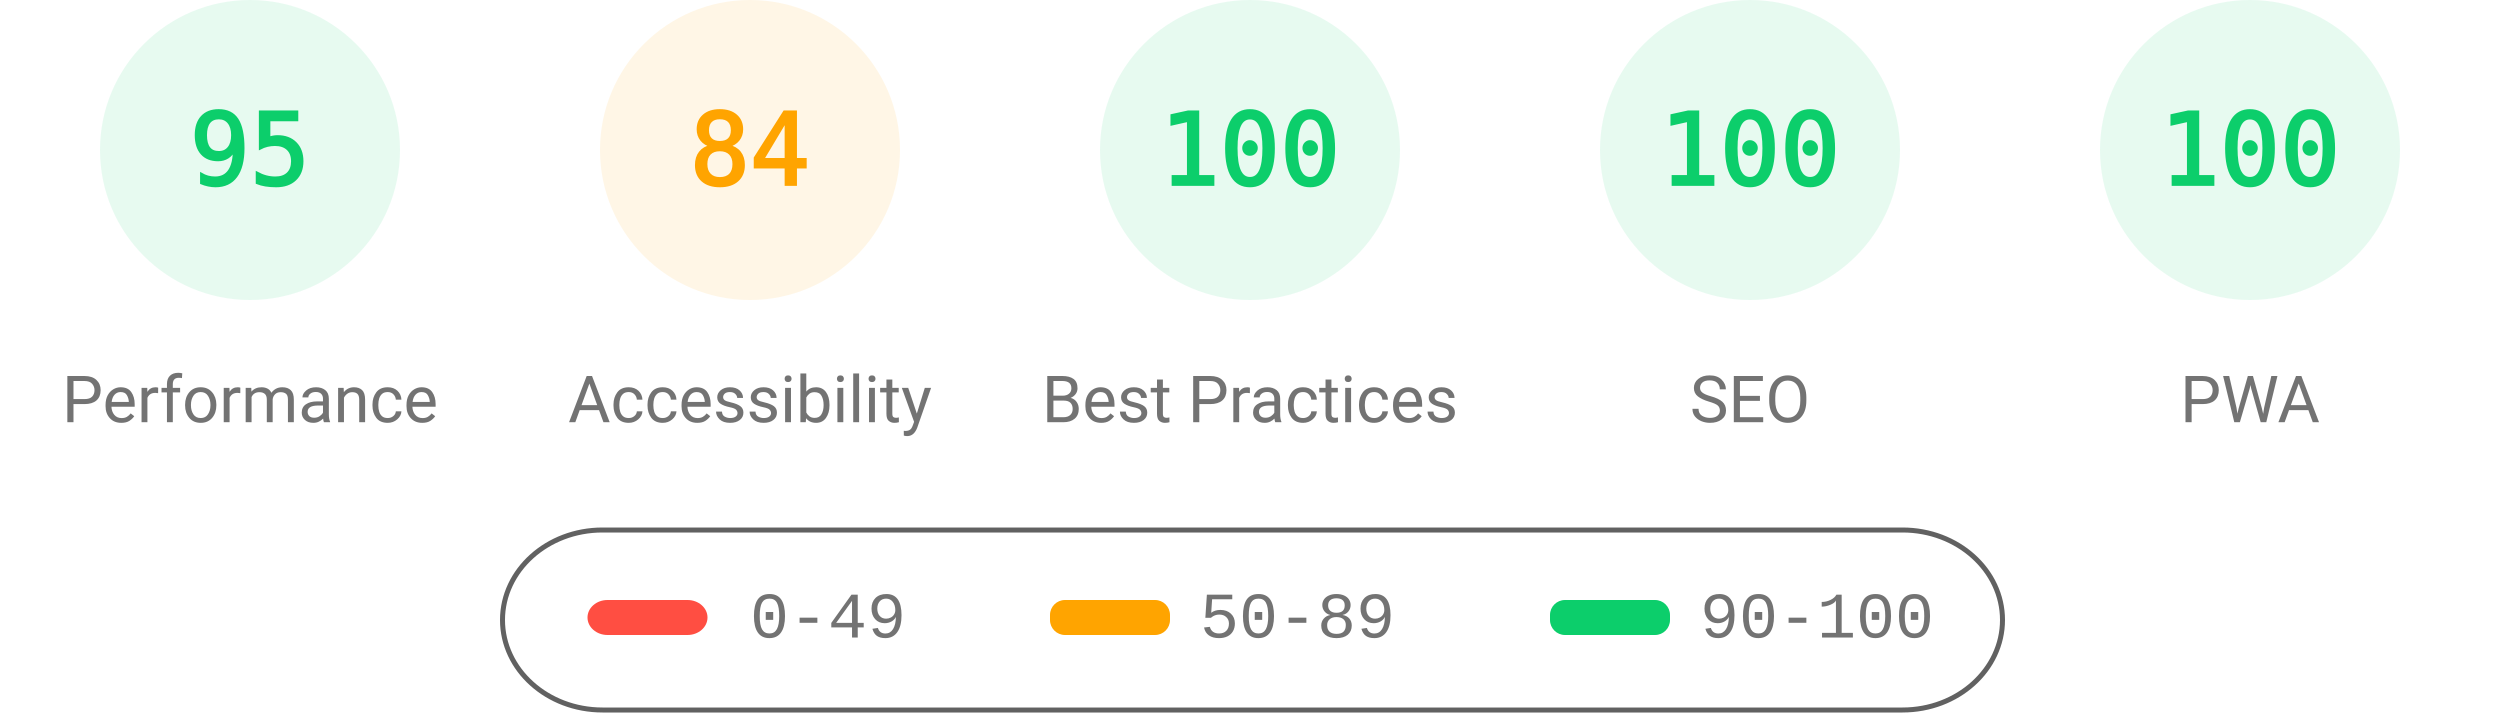
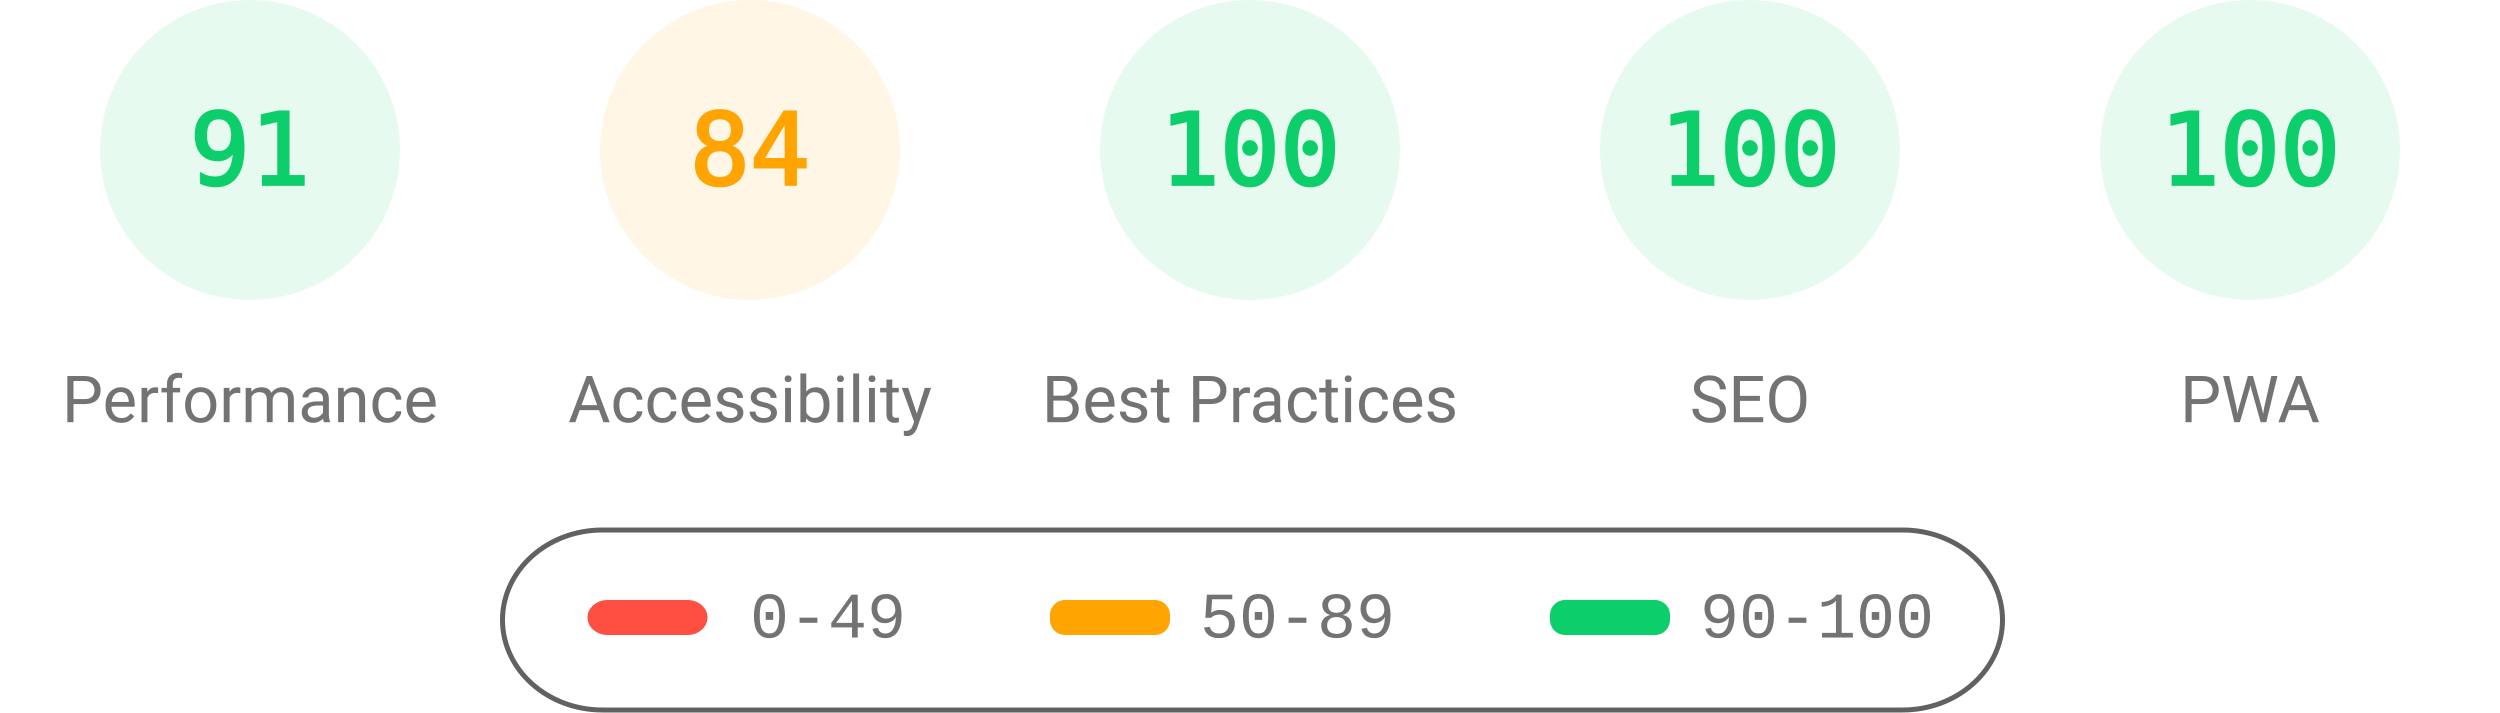
<svg xmlns="http://www.w3.org/2000/svg" fill="none" width="1000" height="285">
  <style>.gauge-base{opacity:.1}.gauge-arc{fill:none;animation-delay:250ms;stroke-linecap:round;transform:rotate(-90deg);transform-origin:100px 60px;animation:load-gauge 1s ease forwards}.guage-text{font-size:40px;font-family:monospace;text-align:center}.guage-red{color:#ff4e42;fill:#ff4e42;stroke:#ff4e42}.guage-orange{color:#ffa400;fill:#ffa400;stroke:#ffa400}.guage-green{color:#0cce6b;fill:#0cce6b;stroke:#0cce6b}.guage-undefined{color:#5c5c5c;fill:#5c5c5c;stroke:#5c5c5c}.guage-title{color:#737373;fill:#737373;stroke:none;font-size:26px;line-height:26px;font-family:Roboto,Halvetica,Arial,sans-serif}@keyframes load-gauge{from{stroke-dasharray:0 352.858}}</style>
  <svg class="guage-div guage-perf guage-green" viewBox="0 0 200 200" width="200" height="200">
    <circle class="gauge-base" r="56" cx="100" cy="60" stroke-width="8" />
-     <circle class="gauge-arc guage-arc-1" r="56" cx="100" cy="60" stroke-width="8" style="stroke-dasharray:334.265,351.858" />
-     <text class="guage-text" x="100" y="60" alignment-baseline="central" dominant-baseline="central" text-anchor="middle">95</text>
+     <circle class="gauge-arc guage-arc-1" r="56" cx="100" cy="60" stroke-width="8" style="stroke-dasharray:320.191,351.858" />
+     <text class="guage-text" x="100" y="60" alignment-baseline="central" dominant-baseline="central" text-anchor="middle">91</text>
    <text class="guage-title" x="100" y="160" alignment-baseline="central" dominant-baseline="central" text-anchor="middle">Performance</text>
  </svg>
  <svg class="guage-div guage-acc guage-orange" viewBox="0 0 200 200" width="200" height="200" x="200">
    <circle class="gauge-base" r="56" cx="100" cy="60" stroke-width="8" />
    <circle class="gauge-arc guage-arc-2" r="56" cx="100" cy="60" stroke-width="8" style="stroke-dasharray:295.561,351.858" />
    <text class="guage-text" x="100" y="60" alignment-baseline="central" dominant-baseline="central" text-anchor="middle">84</text>
    <text class="guage-title" x="100" y="160" alignment-baseline="central" dominant-baseline="central" text-anchor="middle">Accessibility</text>
  </svg>
  <svg class="guage-div guage-best guage-green" viewBox="0 0 200 200" width="200" height="200" x="400">
    <circle class="gauge-base" r="56" cx="100" cy="60" stroke-width="8" />
    <circle class="gauge-arc guage-arc-3" r="56" cx="100" cy="60" stroke-width="8" style="stroke-dasharray:351.858,351.858" />
    <text class="guage-text" x="100" y="60" alignment-baseline="central" dominant-baseline="central" text-anchor="middle">100</text>
    <text class="guage-title" x="100" y="160" alignment-baseline="central" dominant-baseline="central" text-anchor="middle">Best Practices</text>
  </svg>
  <svg class="guage-div guage-seo guage-green" viewBox="0 0 200 200" width="200" height="200" x="600">
    <circle class="gauge-base" r="56" cx="100" cy="60" stroke-width="8" />
    <circle class="gauge-arc guage-arc-4" r="56" cx="100" cy="60" stroke-width="8" style="stroke-dasharray:351.858,351.858" />
    <text class="guage-text" x="100" y="60" alignment-baseline="central" dominant-baseline="central" text-anchor="middle">100</text>
    <text class="guage-title" x="100" y="160" alignment-baseline="central" dominant-baseline="central" text-anchor="middle">SEO</text>
  </svg>
  <svg class="guage-div guage-pwa guage-green" viewBox="0 0 200 200" width="200" height="200" x="800">
    <circle class="gauge-base" r="56" cx="100" cy="60" stroke-width="8" />
    <circle class="gauge-arc guage-arc-4" r="56" cx="100" cy="60" stroke-width="8" style="stroke-dasharray:351.858,351.858" />
    <text class="guage-text" x="100" y="60" alignment-baseline="central" dominant-baseline="central" text-anchor="middle">100</text>
    <text class="guage-title" x="100" y="160" alignment-baseline="central" dominant-baseline="central" text-anchor="middle">PWA</text>
  </svg>
  <svg width="604" height="76" x="200" y="210">
    <path fill="none" id="canvas_background" d="M-1-1h604v80H-1z" />
    <rect fill-opacity="0" stroke="#616161" stroke-width="2" rx="40" id="svg_2" height="72" width="600" y="2" x="1" fill="#000" />
    <rect stroke="#000" rx="8" id="svg_3" height="14" width="48" y="30" x="35" stroke-opacity="null" stroke-width="0" fill="#ff4e42" />
    <rect stroke="#000" rx="6" id="svg_4" height="14" width="48" y="30" x="220" stroke-opacity="null" stroke-width="0" fill="#ffa400" />
    <rect stroke="#000" rx="6" id="svg_5" height="14" width="48" y="30" x="420" stroke-opacity="null" stroke-width="0" fill="#0cce6b" />
    <text xml:space="preserve" text-anchor="start" font-family="'Courier New', Courier, monospace" font-size="26" id="svg_6" y="45" x="100" stroke-opacity="null" stroke-width="0" stroke="#000" fill="#737373">0-49</text>
    <text xml:space="preserve" text-anchor="start" font-family="'Courier New', Courier, monospace" font-size="26" id="svg_7" y="45" x="280" stroke-opacity="null" stroke-width="0" stroke="#000" fill="#737373">50-89</text>
    <text xml:space="preserve" text-anchor="start" font-family="'Courier New', Courier, monospace" font-size="26" id="svg_8" y="45" x="480" stroke-opacity="null" stroke-width="0" stroke="#000" fill="#737373">90-100</text>
  </svg>
</svg>
